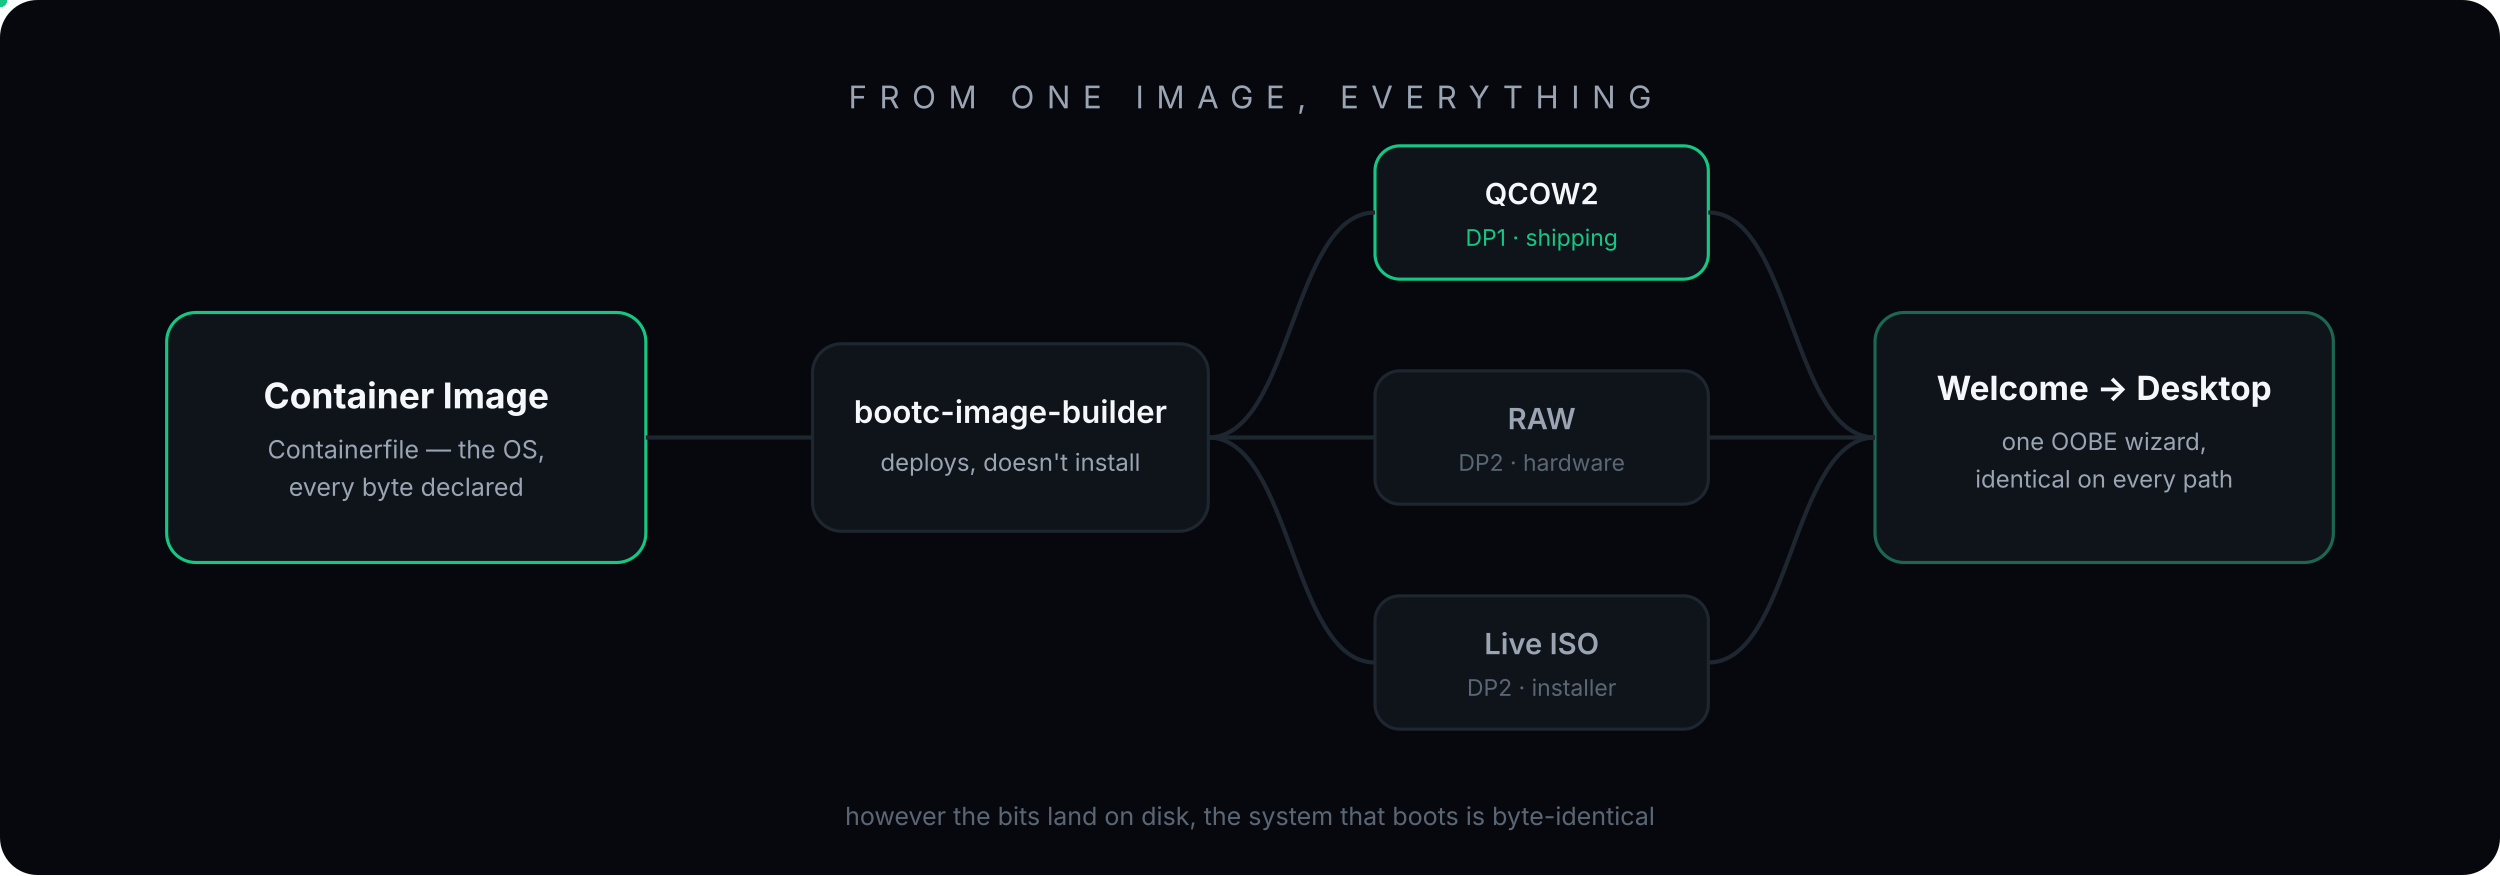
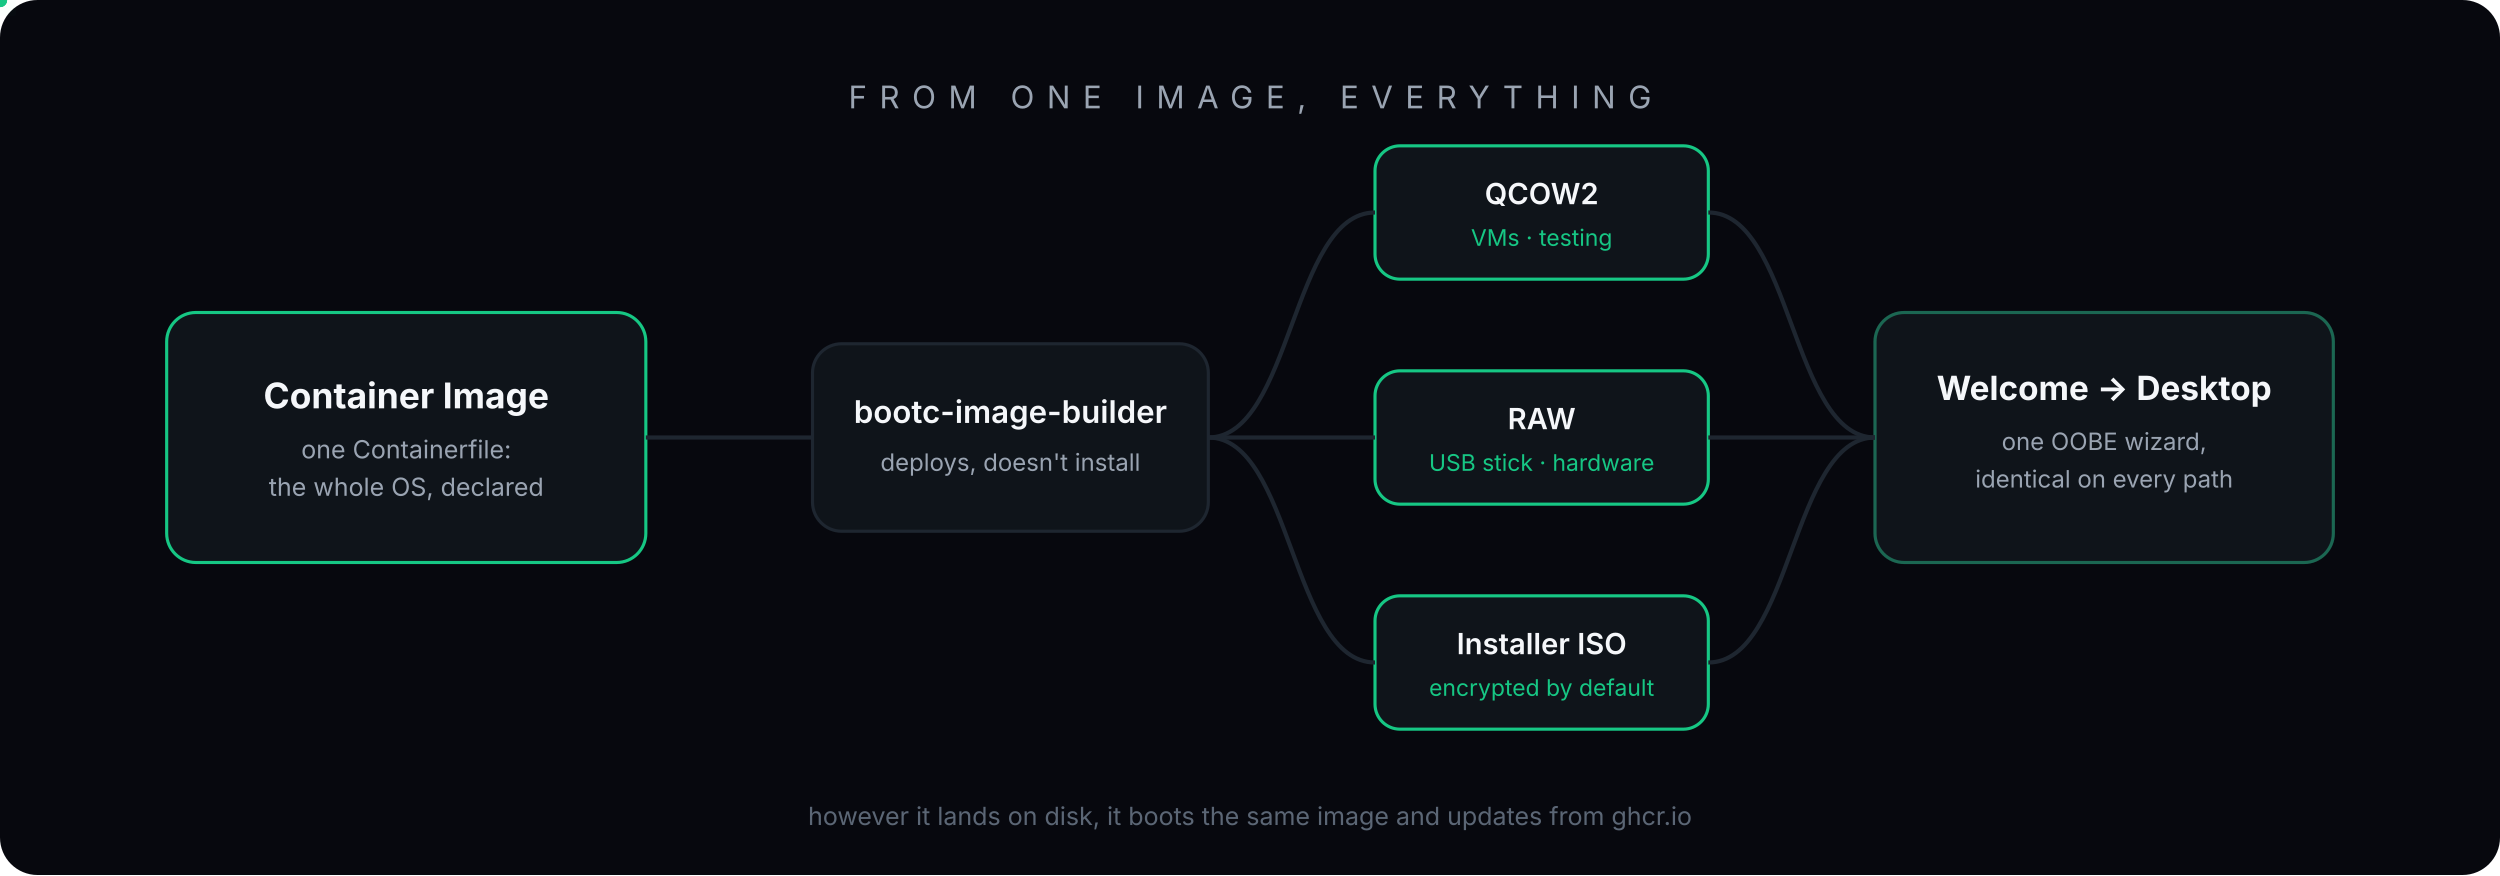
<svg xmlns="http://www.w3.org/2000/svg" width="1200" height="420" viewBox="0 0 1200 420" font-family="Inter, -apple-system, 'Segoe UI', sans-serif">
  <defs>
    <filter id="g" x="-60%" y="-60%" width="220%" height="220%">
      <feGaussianBlur stdDeviation="5" result="b" />
      <feMerge>
        <feMergeNode in="b" />
        <feMergeNode in="SourceGraphic" />
      </feMerge>
    </filter>
  </defs>
  <rect width="1200" height="420" rx="18" fill="#07080e" />
  <text x="600" y="52" text-anchor="middle" font-size="15" letter-spacing="6" fill="#9aa4b2">FROM ONE IMAGE, EVERYTHING</text>
  <g>
    <rect x="80" y="150" width="230" height="120" rx="14" fill="#0f141a" stroke="#16c784" stroke-width="1.5" />
    <text x="195" y="196" text-anchor="middle" font-size="17" font-weight="700" fill="#f5f7fa">Container Image</text>
-     <text x="195" y="220" text-anchor="middle" font-size="12" fill="#9aa4b2">Containerfile — the OS,</text>
-     <text x="195" y="238" text-anchor="middle" font-size="12" fill="#9aa4b2">every byte declared</text>
+     <text x="195" y="220" text-anchor="middle" font-size="12" fill="#9aa4b2">one Containerfile:</text>
+     <text x="195" y="238" text-anchor="middle" font-size="12" fill="#9aa4b2">the whole OS, declared</text>
  </g>
  <g>
    <rect x="390" y="165" width="190" height="90" rx="14" fill="#0f141a" stroke="#1e2630" stroke-width="1.5" />
    <text x="485" y="203" text-anchor="middle" font-size="15" font-weight="600" fill="#f5f7fa">bootc-image-builder</text>
    <text x="485" y="226" text-anchor="middle" font-size="11.5" fill="#9aa4b2">deploys, doesn't install</text>
  </g>
  <g>
    <rect x="660" y="70" width="160" height="64" rx="12" fill="#0f141a" stroke="#16c784" stroke-width="1.5" />
    <text x="740" y="98" text-anchor="middle" font-size="14" font-weight="600" fill="#f5f7fa">QCOW2</text>
-     <text x="740" y="118" text-anchor="middle" font-size="11" fill="#16c784">DP1 · shipping</text>
-     <rect x="660" y="178" width="160" height="64" rx="12" fill="#0f141a" stroke="#1e2630" stroke-width="1.5" />
-     <text x="740" y="206" text-anchor="middle" font-size="14" font-weight="600" fill="#9aa4b2">RAW</text>
-     <text x="740" y="226" text-anchor="middle" font-size="11" fill="#5b6675">DP2 · hardware</text>
-     <rect x="660" y="286" width="160" height="64" rx="12" fill="#0f141a" stroke="#1e2630" stroke-width="1.5" />
-     <text x="740" y="314" text-anchor="middle" font-size="14" font-weight="600" fill="#9aa4b2">Live ISO</text>
-     <text x="740" y="334" text-anchor="middle" font-size="11" fill="#5b6675">DP2 · installer</text>
+     <text x="740" y="118" text-anchor="middle" font-size="11" fill="#16c784">VMs · testing</text>
+     <rect x="660" y="178" width="160" height="64" rx="12" fill="#0f141a" stroke="#16c784" stroke-width="1.5" />
+     <text x="740" y="206" text-anchor="middle" font-size="14" font-weight="600" fill="#f5f7fa">RAW</text>
+     <text x="740" y="226" text-anchor="middle" font-size="11" fill="#16c784">USB stick · hardware</text>
+     <rect x="660" y="286" width="160" height="64" rx="12" fill="#0f141a" stroke="#16c784" stroke-width="1.5" />
+     <text x="740" y="314" text-anchor="middle" font-size="14" font-weight="600" fill="#f5f7fa">Installer ISO</text>
+     <text x="740" y="334" text-anchor="middle" font-size="11" fill="#16c784">encrypted by default</text>
  </g>
  <g>
    <rect x="900" y="150" width="220" height="120" rx="14" fill="#0f141a" stroke="#1e2630" stroke-width="1.5" />
    <rect x="900" y="150" width="220" height="120" rx="14" fill="none" stroke="#16c784" stroke-width="1.5" opacity="0.4">
      <animate attributeName="opacity" values="0.4;0.1;0.4" dur="3.5s" repeatCount="indefinite" />
    </rect>
    <text x="1010" y="192" text-anchor="middle" font-size="16" font-weight="700" fill="#f5f7fa">Welcome → Desktop</text>
    <text x="1010" y="216" text-anchor="middle" font-size="11.5" fill="#9aa4b2">one OOBE wizard,</text>
    <text x="1010" y="234" text-anchor="middle" font-size="11.5" fill="#9aa4b2">identical on every path</text>
  </g>
  <g stroke="#1e2630" stroke-width="2" fill="none">
    <path d="M310 210 H390" />
    <path d="M580 210 C620 210 620 102 660 102" />
    <path d="M580 210 H660" />
    <path d="M580 210 C620 210 620 318 660 318" />
    <path d="M820 102 C860 102 860 210 900 210" />
    <path d="M820 210 H900" />
    <path d="M820 318 C860 318 860 210 900 210" />
  </g>
  <g fill="#16c784" filter="url(#g)">
    <circle r="3.4">
      <animateMotion path="M310 210 H390" dur="1.4s" repeatCount="indefinite" />
      <animate attributeName="opacity" values="0;1;0" dur="1.4s" repeatCount="indefinite" />
    </circle>
    <circle r="3.4">
      <animateMotion path="M580 210 C620 210 620 102 660 102" dur="1.4s" begin="0.45s" repeatCount="indefinite" />
      <animate attributeName="opacity" values="0;1;0" dur="1.4s" begin="0.45s" repeatCount="indefinite" />
    </circle>
    <circle r="3.4">
      <animateMotion path="M820 102 C860 102 860 210 900 210" dur="1.4s" begin="0.9s" repeatCount="indefinite" />
      <animate attributeName="opacity" values="0;1;0" dur="1.4s" begin="0.9s" repeatCount="indefinite" />
    </circle>
  </g>
-   <text x="600" y="396" text-anchor="middle" font-size="12" fill="#5b6675">however the bits land on disk, the system that boots is byte-identical</text>
+   <text x="600" y="396" text-anchor="middle" font-size="12" fill="#5b6675">however it lands on disk, it boots the same image and updates from ghcr.io</text>
</svg>
